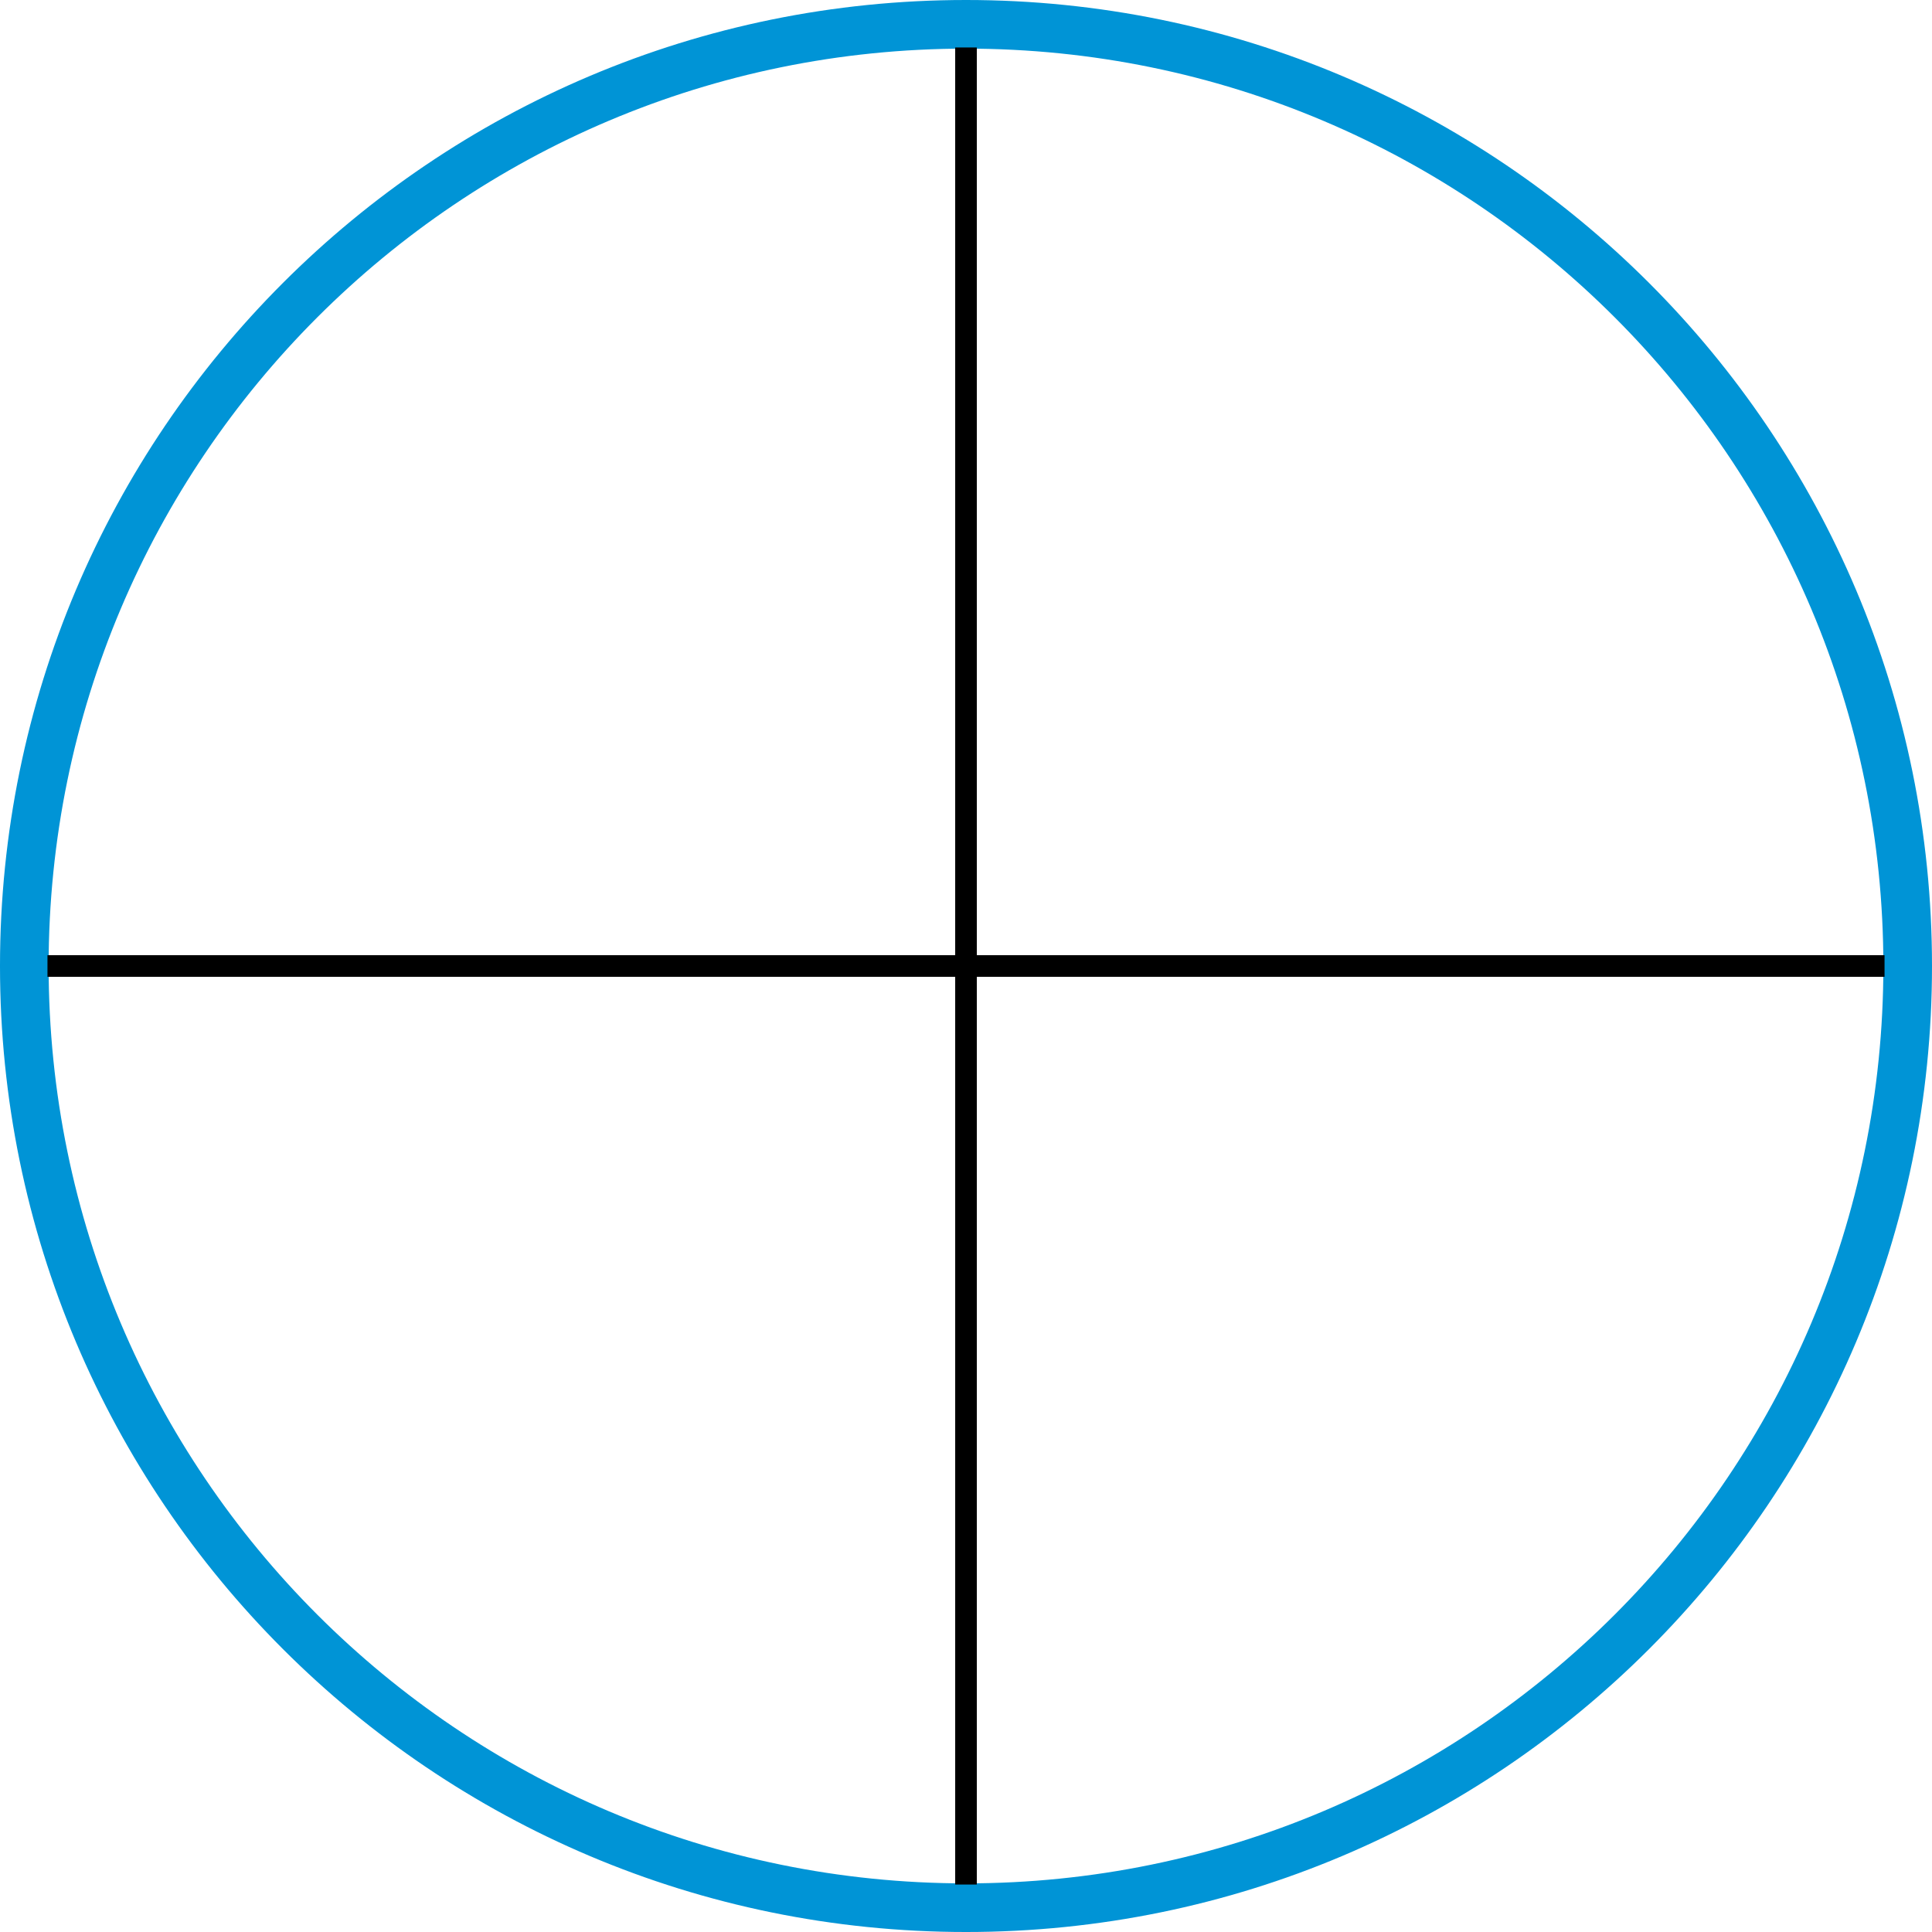
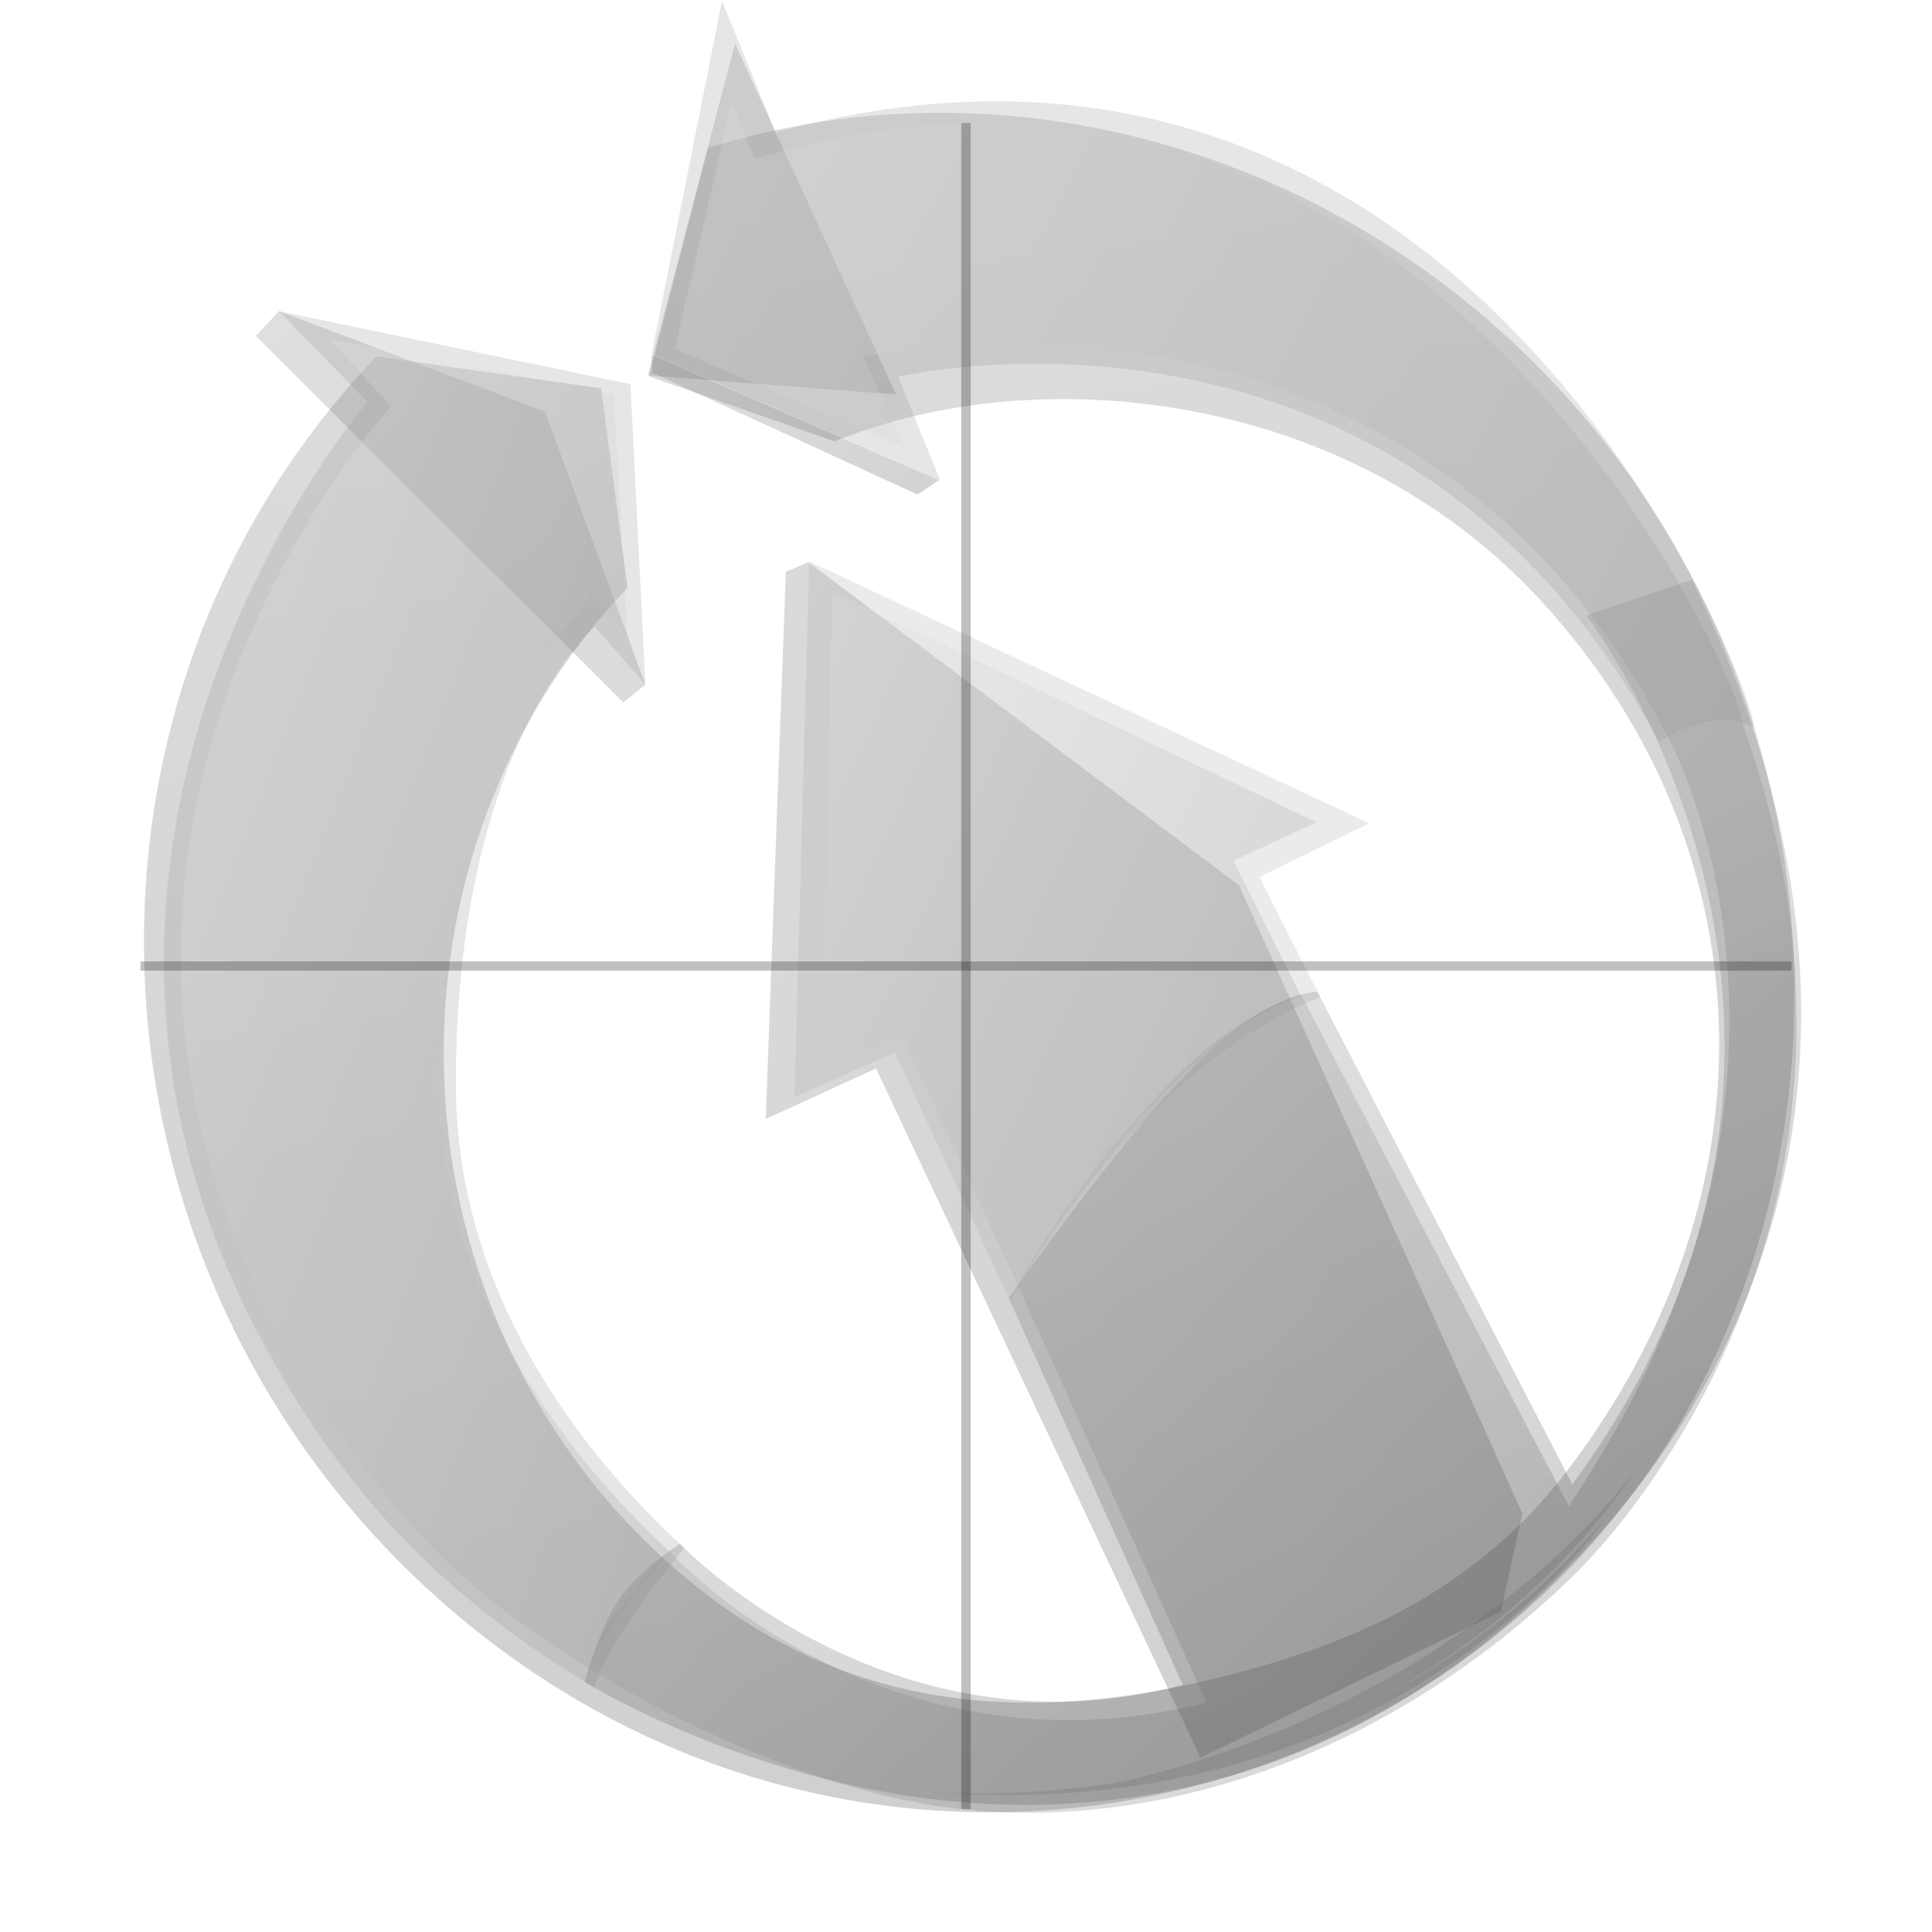
<svg xmlns="http://www.w3.org/2000/svg" width="357.571" height="357.571" id="svg2" version="1.1">
-   <defs id="defs4" />
+   <defs id="defs4">
+     <clipPath clipPathUnits="userSpaceOnUse" id="clipPath3295">
+       <path d="m 776.193,457.56 c -6.775,-1.37 -12.606,-4.755 -12.606,-4.755 l 0,0 c 0,0 71.267,-126.554 -36.779,-286.877 l 0,0 -99.786,190.566 c 0,0 -17.158,-4.088 -39.525,-24.031 l 0,0 C 567.915,314.999 538.641,279.108 521.484,248.17 l 0,0 70.365,-155.577 C 469.85,62.18 391.784,148.873 391.784,148.873 l 0,0 c 0,0 -12.489,-12.308 -20.032,-22.82 l 0,0 c -7.543,-10.506 -10.118,-20.548 -10.118,-20.548 l 0,0 c 0,0 58.796,-38.284 122.977,-50.218 l 0,0 c 74.377,-13.847 167.33,10.498 243.32,84.059 l 0,0 c 30.068,29.108 124.982,148.114 63.479,318.427 l 0,0 c 0,0 -3.093,0.514 -7.254,0.514 l 0,0 c -2.425,0 -5.213,-0.175 -7.963,-0.727" id="path3297" />
+     </clipPath>
+     <linearGradient x1="0" y1="0" x2="1" y2="0" gradientUnits="userSpaceOnUse" gradientTransform="matrix(251.1984,-244.1996,-244.1996,-251.1984,531.7402,325.1748)" spreadMethod="pad" id="linearGradient3303">
+       <stop style="stop-opacity:1;stop-color:#9a9898" offset="0" id="stop3305" />
+       <stop style="stop-opacity:1;stop-color:#4e4b4c" offset="0.804" id="stop3307" />
+       <stop style="stop-opacity:1;stop-color:#4e4b4c" offset="1" id="stop3309" />
+     </linearGradient>
+     <clipPath clipPathUnits="userSpaceOnUse" id="clipPath3271">
+       <path d="m 449.272,330.039 28.611,11.964 43.601,-93.833 c 0,0 47.227,84.563 105.476,108.003 l 0,0 -25.109,50.191 31.033,14.301 L 452.23,506.8 449.272,330.039 z" id="path3273" />
+     </clipPath>
+     <linearGradient x1="0" y1="0" x2="1" y2="0" gradientUnits="userSpaceOnUse" gradientTransform="matrix(309.5436,-141.7057,-141.7057,-309.5436,413.4853,411.0732)" spreadMethod="pad" id="linearGradient3279">
+       <stop style="stop-opacity:1;stop-color:#e5e4e5" offset="0" id="stop3281" />
+       <stop style="stop-opacity:1;stop-color:#7b7979" offset="0.843" id="stop3283" />
+       <stop style="stop-opacity:1;stop-color:#7b7979" offset="0.843" id="stop3285" />
+       <stop style="stop-opacity:1;stop-color:#706d6e" offset="1" id="stop3287" />
+     </linearGradient>
+     <clipPath clipPathUnits="userSpaceOnUse" id="clipPath3251">
+       <path d="m 393.702,597.116 85.48,-36.799 -15.315,33.985 c 0,0 203.685,44.866 299.72,-141.497 l 0,0 c 0,0 6.719,3.521 13.702,4.999 l 0,0 c 7.233,1.078 13.472,0.189 14.121,-0.031 l 0,0 c 0,16.807 -121.465,286.419 -368.051,209.985 l 0,0 -8.414,21.545 -21.243,-92.187 z" id="path3253" />
+     </clipPath>
+     <linearGradient x1="0" y1="0" x2="1" y2="0" gradientUnits="userSpaceOnUse" gradientTransform="matrix(482.7557,-243.33,-243.33,-482.7557,420.1816,669.9141)" spreadMethod="pad" id="linearGradient3259">
+       <stop style="stop-opacity:1;stop-color:#e5e4e5" offset="0" id="stop3261" />
+       <stop style="stop-opacity:1;stop-color:#706d6e" offset="1" id="stop3263" />
+     </linearGradient>
+     <clipPath clipPathUnits="userSpaceOnUse" id="clipPath3231">
+       <path d="m 287.895,575.599 c 0,0 -141.04,-152.884 -44.508,-339.101 l 0,0 C 280.925,164.11 317.733,132.429 361.634,105.505 l 0,0 c 4.974,14.959 30.15,43.368 30.15,43.368 l 0,0 c -39.749,36.652 -85.923,97.344 -85.923,174.516 l 0,0 c 0,126.033 56.943,181.974 56.943,181.974 l 0,0 13.115,-15.273 -4.964,90.282 -105.767,20.307 22.707,-25.08 z" id="path3233" />
+     </clipPath>
+     <linearGradient x1="0" y1="0" x2="1" y2="0" gradientUnits="userSpaceOnUse" gradientTransform="matrix(356.9115,-140.2876,-140.2876,-356.9115,194.1738,410.5928)" spreadMethod="pad" id="linearGradient3239">
+       <stop style="stop-opacity:1;stop-color:#ededed" offset="0" id="stop3241" />
+       <stop style="stop-opacity:1;stop-color:#706d6e" offset="1" id="stop3243" />
+     </linearGradient>
+     <clipPath clipPathUnits="userSpaceOnUse" id="clipPath3219">
+       <path d="m 0,765.354 907.086,0 L 907.086,0 0,0 0,765.354 z" id="path3221" />
+     </clipPath>
+     <clipPath clipPathUnits="userSpaceOnUse" id="clipPath3197">
+       <path d="m 733.388,497.727 c 0,0 119.256,-154.64 -5.229,-323.75 l 0,0 -94.989,183.541 c 0,0 -13.325,0.44 -35.168,-17.781 l 0,0 c -24.174,-20.175 -56.406,-63.683 -79.906,-96.286 l 0,0 64.896,-144.228 C 473.282,70.19 395.586,151.806 395.586,151.806 l 0,0 c 0,0 -14.647,-9.397 -22.19,-19.906 l 0,0 c -7.542,-10.515 -13.324,-31.58 -13.324,-31.58 l 0,0 c 0,0 46.414,-28.826 110.607,-40.772 l 0,0 c 74.377,-13.832 174.579,-3.422 260.422,88.318 l 0,0 c 28.597,30.563 142.071,156.979 41.554,363.221 l 0,0 -39.267,-13.36 z" id="path3199" />
+     </clipPath>
+     <linearGradient x1="0" y1="0" x2="1" y2="0" gradientUnits="userSpaceOnUse" gradientTransform="matrix(117.9931,-239.7323,-239.7323,-117.9931,561.6084,315.3662)" spreadMethod="pad" id="linearGradient3205">
+       <stop style="stop-opacity:1;stop-color:#6c6e70" offset="0" id="stop3207" />
+       <stop style="stop-opacity:1;stop-color:#3c3e3f" offset="0.852" id="stop3209" />
+       <stop style="stop-opacity:1;stop-color:#3c3e3f" offset="1" id="stop3211" />
+     </linearGradient>
+     <clipPath clipPathUnits="userSpaceOnUse" id="clipPath3137">
+       <path d="m 0,765.354 907.086,0 L 907.086,0 0,0 0,765.354 z" id="path3139" />
+     </clipPath>
+     <clipPath clipPathUnits="userSpaceOnUse" id="clipPath3149">
+       <path d="m 438.627,519.597 0,0 0,0 0,0 z" id="path3151" />
+     </clipPath>
+     <clipPath clipPathUnits="userSpaceOnUse" id="clipPath3161">
+       <path d="m 425.126,317.705 0,0 0,0 0,0 z" id="path3163" />
+     </clipPath>
+     <clipPath clipPathUnits="userSpaceOnUse" id="clipPath3181">
+       <path d="m 578.191,95.744 0,0 0,0 0,0 z" id="path3183" />
+     </clipPath>
+     <clipPath clipPathUnits="userSpaceOnUse" id="clipPath3117">
+       <path d="m 435.066,514.045 -7.489,-203.955 41.084,18.862 120.94,-256.863 111.933,54.492 8.023,36.485 -105.654,234.183 -160.424,120.346 -8.413,-3.55 z" id="path3119" />
+     </clipPath>
+     <linearGradient x1="0" y1="0" x2="1" y2="0" gradientUnits="userSpaceOnUse" gradientTransform="matrix(511.859,-259.5742,-259.5742,-511.859,167.7715,471.71)" spreadMethod="pad" id="linearGradient3125">
+       <stop style="stop-opacity:1;stop-color:#6c6e70" offset="0" id="stop3127" />
+       <stop style="stop-opacity:1;stop-color:#36373a" offset="1" id="stop3129" />
+     </linearGradient>
+     <clipPath clipPathUnits="userSpaceOnUse" id="clipPath3097">
+       <path d="m 385.211,588.267 98.987,-45.491 7.911,5.386 -107.102,46.748 0.204,-6.643 z" id="path3099" />
+     </clipPath>
+     <linearGradient x1="0" y1="0" x2="1" y2="0" gradientUnits="userSpaceOnUse" gradientTransform="matrix(107.1016,0,0,-107.1016,385.0078,568.8428)" spreadMethod="pad" id="linearGradient3105">
+       <stop style="stop-opacity:1;stop-color:#6c6e70" offset="0" id="stop3107" />
+       <stop style="stop-opacity:1;stop-color:#36373a" offset="1" id="stop3109" />
+     </linearGradient>
+     <clipPath clipPathUnits="userSpaceOnUse" id="clipPath3077">
+       <path d="m 383.645,587.213 92.472,-7.114 -59.987,130.68 -32.485,-123.566 z" id="path3079" />
+     </clipPath>
+     <linearGradient x1="0" y1="0" x2="1" y2="0" gradientUnits="userSpaceOnUse" gradientTransform="matrix(370.8936,-403.0783,-403.0783,-370.8936,371.6943,679.6338)" spreadMethod="pad" id="linearGradient3085">
+       <stop style="stop-opacity:1;stop-color:#6c6e70" offset="0" id="stop3087" />
+       <stop style="stop-opacity:1;stop-color:#36373a" offset="1" id="stop3089" />
+     </linearGradient>
+     <clipPath clipPathUnits="userSpaceOnUse" id="clipPath3057">
+       <path d="m 237.568,601.872 136.924,-136.514 8.252,6.588 -37.4,101.765 -99.171,37.431 -8.605,-9.27 z" id="path3059" />
+     </clipPath>
+     <linearGradient x1="0" y1="0" x2="1" y2="0" gradientUnits="userSpaceOnUse" gradientTransform="matrix(503.9352,-547.6647,-547.6647,-503.9352,259.3467,622.6885)" spreadMethod="pad" id="linearGradient3065">
+       <stop style="stop-opacity:1;stop-color:#6c6e70" offset="0" id="stop3067" />
+       <stop style="stop-opacity:1;stop-color:#36373a" offset="1" id="stop3069" />
+     </linearGradient>
+     <clipPath clipPathUnits="userSpaceOnUse" id="clipPath3037">
+       <path d="m 406.057,671.926 -21.955,-85.113 69.113,-24.195 c 76.076,30.971 191.377,18.911 263.252,-59.375 l 0,0 c 83.166,-90.553 90.099,-218.464 10.056,-323.796 l 0,0 c -35.32,-46.481 -83.118,-66.705 -136.564,-79.009 l 0,0 C 520.51,84.453 457.396,91.253 401.626,135.994 l 0,0 c -114.434,91.811 -126.22,266.308 -25.561,372.092 l 0,0 -9.839,74.307 -83.766,11.901 C 152.1,457.618 171.244,233.354 324.382,115.781 l 0,0 C 462.733,9.552 651.282,41.719 747.793,166.659 l 0,0 c 90.576,117.259 83.45,293.675 -19.791,410.307 l 0,0 C 665.94,647.074 579.186,685.065 492.561,685.068 l 0,0 c -29.167,0 -58.312,-4.306 -86.504,-13.142" id="path3039" />
+     </clipPath>
+     <linearGradient x1="0" y1="0" x2="1" y2="0" gradientUnits="userSpaceOnUse" gradientTransform="matrix(86.41417,-794.1661,-794.1661,-86.41417,460.2324,763.418)" spreadMethod="pad" id="linearGradient3045">
+       <stop style="stop-opacity:1;stop-color:#6c6e70" offset="0" id="stop3047" />
+       <stop style="stop-opacity:1;stop-color:#242323" offset="1" id="stop3049" />
+     </linearGradient>
+   </defs>
  <g id="layer1" transform="translate(-81.21429,-290.7193)">
-     <path style="fill:none;stroke:#0094d6;stroke-width:9;stroke-linecap:butt;stroke-linejoin:miter;stroke-miterlimit:4;stroke-opacity:1;stroke-dasharray:none" id="path2987" d="m 582.857,432.362 c 0,96.255 -78.03,174.286 -174.286,174.286 -96.255,0 -174.286,-78.03 -174.286,-174.286 0,-96.255 78.03,-174.286 174.286,-174.286 96.255,0 174.286,78.03 174.286,174.286 z" transform="translate(-148.5714,37.14286)" />
-     <path style="fill:none;stroke:#000000;stroke-width:4;stroke-linecap:butt;stroke-linejoin:miter;stroke-miterlimit:4;stroke-opacity:1;stroke-dasharray:none" d="m 90,469.505 340,0" id="path3757" />
-     <path style="fill:none;stroke:#000000;stroke-width:4;stroke-linecap:butt;stroke-linejoin:miter;stroke-miterlimit:4;stroke-opacity:1;stroke-dasharray:none" d="m 260,639.505 0,-340" id="path3757-1" />
+     <g transform="matrix(0.4966601,0,0,-0.4966601,10.57568,651.8415)" id="g3033" style="opacity:0.225">
+       <g id="g3035" clip-path="url(#clipPath3037)">
+         <g id="g3041">
+           <g id="g3043">
+             <path d="m 406.057,671.926 -21.955,-85.113 69.113,-24.195 c 76.076,30.971 191.377,18.911 263.252,-59.375 l 0,0 c 83.166,-90.553 90.099,-218.464 10.056,-323.796 l 0,0 c -35.32,-46.481 -83.118,-66.705 -136.564,-79.009 l 0,0 C 520.51,84.453 457.396,91.253 401.626,135.994 l 0,0 c -114.434,91.811 -126.22,266.308 -25.561,372.092 l 0,0 -9.839,74.307 -83.766,11.901 C 152.1,457.618 171.244,233.354 324.382,115.781 l 0,0 C 462.733,9.552 651.282,41.719 747.793,166.659 l 0,0 c 90.576,117.259 83.45,293.675 -19.791,410.307 l 0,0 C 665.94,647.074 579.186,685.065 492.561,685.068 l 0,0 c -29.167,0 -58.312,-4.306 -86.504,-13.142" style="fill:url(#linearGradient3045);stroke:none" id="path3051" />
+           </g>
+         </g>
+       </g>
+     </g>
+     <g transform="matrix(0.4966601,0,0,-0.4966601,10.57568,651.8415)" id="g3053" style="opacity:0.225">
+       <g id="g3055" clip-path="url(#clipPath3057)">
+         <g id="g3061">
+           <g id="g3063">
+             <path d="m 237.568,601.872 136.924,-136.514 8.252,6.588 -37.4,101.765 -99.171,37.431 -8.605,-9.27 z" style="fill:url(#linearGradient3065);stroke:none" id="path3071" />
+           </g>
+         </g>
+       </g>
+     </g>
+     <g transform="matrix(0.4966601,0,0,-0.4966601,10.57568,651.8415)" id="g3073" style="opacity:0.225">
+       <g id="g3075" clip-path="url(#clipPath3077)">
+         <g id="g3081">
+           <g id="g3083">
+             <path d="m 383.645,587.213 92.472,-7.114 -59.987,130.68 -32.485,-123.566 z" style="fill:url(#linearGradient3085);stroke:none" id="path3091" />
+           </g>
+         </g>
+       </g>
+     </g>
+     <g transform="matrix(0.4966601,0,0,-0.4966601,10.57568,651.8415)" id="g3093" style="opacity:0.225">
+       <g id="g3095" clip-path="url(#clipPath3097)">
+         <g id="g3101">
+           <g id="g3103">
+             <path d="m 385.211,588.267 98.987,-45.491 7.911,5.386 -107.102,46.748 0.204,-6.643 z" style="fill:url(#linearGradient3105);stroke:none" id="path3111" />
+           </g>
+         </g>
+       </g>
+     </g>
+     <g transform="matrix(0.4966601,0,0,-0.4966601,10.57568,651.8415)" id="g3113" style="opacity:0.225">
+       <g id="g3115" clip-path="url(#clipPath3117)">
+         <g id="g3121">
+           <g id="g3123">
+             <path d="m 435.066,514.045 -7.489,-203.955 41.084,18.862 120.94,-256.863 111.933,54.492 8.023,36.485 -105.654,234.183 -160.424,120.346 -8.413,-3.55 z" style="fill:url(#linearGradient3125);stroke:none" id="path3131" />
+           </g>
+         </g>
+       </g>
+     </g>
+     <g transform="matrix(0.4966601,0,0,-0.4966601,10.57568,651.8415)" id="g3133" style="opacity:0.225">
+       <g id="g3135" clip-path="url(#clipPath3137)">
+         <g id="g3141" transform="translate(481.6406,60.001)">
+           <path d="M 0,0 C 0,0 156.592,-19.748 259.016,101.57 259.016,101.57 178.948,-17.857 0,0" style="fill:#6c6e70;fill-opacity:1;fill-rule:nonzero;stroke:none" id="path3143" />
+         </g>
+         <g id="g3145">
+           <g id="g3147" />
+           <g id="g3153">
+             <g style="opacity:0.75" clip-path="url(#clipPath3149)" id="g3155" />
+           </g>
+         </g>
+         <g id="g3157">
+           <g id="g3159" />
+           <g id="g3165">
+             <g style="opacity:0.75" clip-path="url(#clipPath3161)" id="g3167" />
+           </g>
+         </g>
+         <g id="g3169" transform="translate(518.6621,242.1885)">
+           <path d="M 0,0 C 0,0 44.889,85.134 115.535,113.346 L 92.905,158.11 133.86,178.119 -74.909,275.677 -80.367,76.159 -42.936,92.699 0,0 z" style="fill:#a7a5a6;fill-opacity:1;fill-rule:nonzero;stroke:none" id="path3171" />
+         </g>
+         <g id="g3173" transform="translate(377.1445,583.9492)">
+           <path d="m 0,0 -130.971,27.193 32.973,-33.866 c 0,0 -138.102,-159.196 -41.578,-345.415 37.54,-72.379 82.126,-106.669 126.031,-133.614 5.449,18.643 33.617,51.938 33.617,51.938 -39.747,36.65 -85.114,95.983 -85.114,173.151 0,126.036 51.804,170.234 51.804,170.234 L 5.6,-112.004 0,0 z" style="fill:#918f90;fill-opacity:1;fill-rule:nonzero;stroke:none" id="path3175" />
+         </g>
+         <g id="g3177">
+           <g id="g3179" />
+           <g id="g3185">
+             <g style="opacity:0.3" clip-path="url(#clipPath3181)" id="g3187" />
+           </g>
+         </g>
+         <g id="g3189" transform="translate(542.8643,59.374)">
+           <path d="M 0,0 C 0,0 134.992,7.544 211.931,124.149 211.931,124.149 149.12,28.828 0,0" style="fill:#6c6e70;fill-opacity:1;fill-rule:nonzero;stroke:none" id="path3191" />
+         </g>
+       </g>
+     </g>
+     <g transform="matrix(0.4966601,0,0,-0.4966601,10.57568,651.8415)" id="g3193" style="opacity:0.225">
+       <g id="g3195" clip-path="url(#clipPath3197)">
+         <g id="g3201">
+           <g id="g3203">
+             <path d="m 733.388,497.727 c 0,0 119.256,-154.64 -5.229,-323.75 l 0,0 -94.989,183.541 c 0,0 -13.325,0.44 -35.168,-17.781 l 0,0 c -24.174,-20.175 -56.406,-63.683 -79.906,-96.286 l 0,0 64.896,-144.228 C 473.282,70.19 395.586,151.806 395.586,151.806 l 0,0 c 0,0 -14.647,-9.397 -22.19,-19.906 l 0,0 c -7.542,-10.515 -13.324,-31.58 -13.324,-31.58 l 0,0 c 0,0 46.414,-28.826 110.607,-40.772 l 0,0 c 74.377,-13.832 174.579,-3.422 260.422,88.318 l 0,0 c 28.597,30.563 142.071,156.979 41.554,363.221 l 0,0 -39.267,-13.36 z" style="fill:url(#linearGradient3205);stroke:none" id="path3213" />
+           </g>
+         </g>
+       </g>
+     </g>
+     <g transform="matrix(0.4966601,0,0,-0.4966601,10.57568,651.8415)" id="g3215" style="opacity:0.225">
+       <g id="g3217" clip-path="url(#clipPath3219)">
+         <g id="g3223" transform="translate(411.2793,726.6738)">
+           <path d="m 0,0 -26.198,-131.382 107.567,-47.358 -15.721,38.749 c 0,0 186.877,44.67 283.678,-136.406 0,0 5.637,5.589 17.223,7.747 11.581,2.158 17.52,-1.853 18.171,-2.073 -2.992,23.272 -109.605,291.852 -364.714,221.794 L 0,0 z" style="fill:#918f90;fill-opacity:1;fill-rule:nonzero;stroke:none" id="path3225" />
+         </g>
+       </g>
+     </g>
+     <g transform="matrix(0.4966601,0,0,-0.4966601,10.57568,651.8415)" id="g3227" style="opacity:0.225">
+       <g id="g3229" clip-path="url(#clipPath3231)">
+         <g id="g3235">
+           <g id="g3237">
+             <path d="m 287.895,575.599 c 0,0 -141.04,-152.884 -44.508,-339.101 l 0,0 C 280.925,164.11 317.733,132.429 361.634,105.505 l 0,0 c 4.974,14.959 30.15,43.368 30.15,43.368 l 0,0 c -39.749,36.652 -85.923,97.344 -85.923,174.516 l 0,0 c 0,126.033 56.943,181.974 56.943,181.974 l 0,0 13.115,-15.273 -4.964,90.282 -105.767,20.307 22.707,-25.08 z" style="fill:url(#linearGradient3239);stroke:none" id="path3245" />
+           </g>
+         </g>
+       </g>
+     </g>
+     <g transform="matrix(0.4966601,0,0,-0.4966601,10.57568,651.8415)" id="g3247" style="opacity:0.225">
+       <g id="g3249" clip-path="url(#clipPath3251)">
+         <g id="g3255">
+           <g id="g3257">
+             <path d="m 393.702,597.116 85.48,-36.799 -15.315,33.985 c 0,0 203.685,44.866 299.72,-141.497 l 0,0 c 0,0 6.719,3.521 13.702,4.999 l 0,0 c 7.233,1.078 13.472,0.189 14.121,-0.031 l 0,0 c 0,16.807 -121.465,286.419 -368.051,209.985 l 0,0 -8.414,21.545 -21.243,-92.187 z" style="fill:url(#linearGradient3259);stroke:none" id="path3265" />
+           </g>
+         </g>
+       </g>
+     </g>
+     <g transform="matrix(0.4966601,0,0,-0.4966601,10.57568,651.8415)" id="g3267" style="opacity:0.225">
+       <g id="g3269" clip-path="url(#clipPath3271)">
+         <g id="g3275">
+           <g id="g3277">
+             <path d="m 449.272,330.039 28.611,11.964 43.601,-93.833 c 0,0 47.227,84.563 105.476,108.003 l 0,0 -25.109,50.191 31.033,14.301 L 452.23,506.8 449.272,330.039 z" style="fill:url(#linearGradient3279);stroke:none" id="path3289" />
+           </g>
+         </g>
+       </g>
+     </g>
+     <g transform="matrix(0.4966601,0,0,-0.4966601,10.57568,651.8415)" id="g3291" style="opacity:0.225">
+       <g id="g3293" clip-path="url(#clipPath3295)">
+         <g id="g3299">
+           <g id="g3301">
+             <path d="m 776.193,457.56 c -6.775,-1.37 -12.606,-4.755 -12.606,-4.755 l 0,0 c 0,0 71.267,-126.554 -36.779,-286.877 l 0,0 -99.786,190.566 c 0,0 -17.158,-4.088 -39.525,-24.031 l 0,0 C 567.915,314.999 538.641,279.108 521.484,248.17 l 0,0 70.365,-155.577 C 469.85,62.18 391.784,148.873 391.784,148.873 l 0,0 c 0,0 -12.489,-12.308 -20.032,-22.82 l 0,0 c -7.543,-10.506 -10.118,-20.548 -10.118,-20.548 l 0,0 c 0,0 58.796,-38.284 122.977,-50.218 l 0,0 c 74.377,-13.847 167.33,10.498 243.32,84.059 l 0,0 c 30.068,29.108 124.982,148.114 63.479,318.427 l 0,0 c 0,0 -3.093,0.514 -7.254,0.514 l 0,0 c -2.425,0 -5.213,-0.175 -7.963,-0.727" style="fill:url(#linearGradient3303);stroke:none" id="path3311" />
+           </g>
+         </g>
+       </g>
+     </g>
+     <path style="fill:none;stroke:#000000;stroke-width:1.753;stroke-linecap:butt;stroke-linejoin:miter;stroke-miterlimit:4;stroke-opacity:1;stroke-dasharray:none;opacity:0.248" d="m 260,625.529 0,-312.047" id="path3757-1" />
+     <path style="fill:none;stroke:#000000;stroke-width:1.699;stroke-linecap:butt;stroke-linejoin:miter;stroke-miterlimit:4;stroke-opacity:1;stroke-dasharray:none;opacity:0.248" d="m 107.22,469.505 305.56,0" id="path3757" />
  </g>
</svg>
